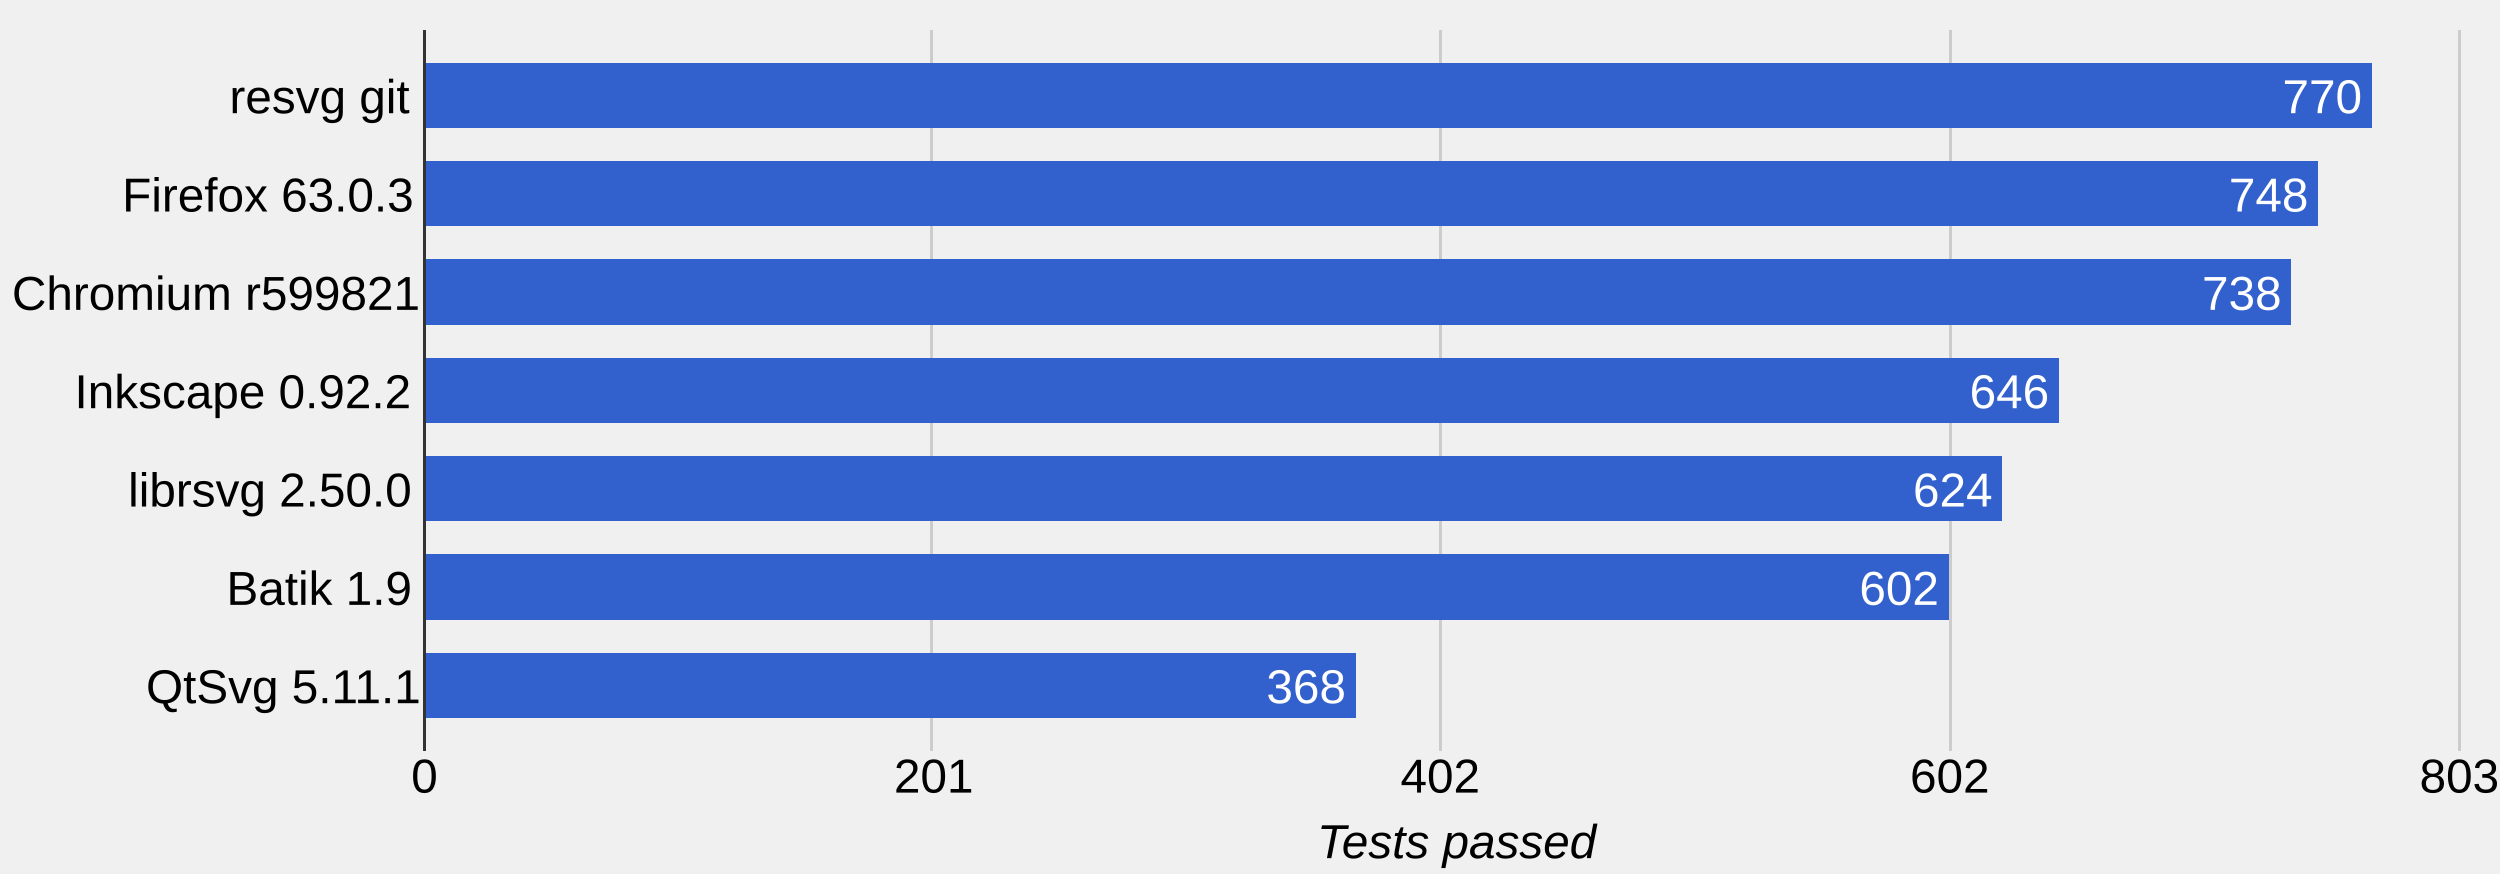
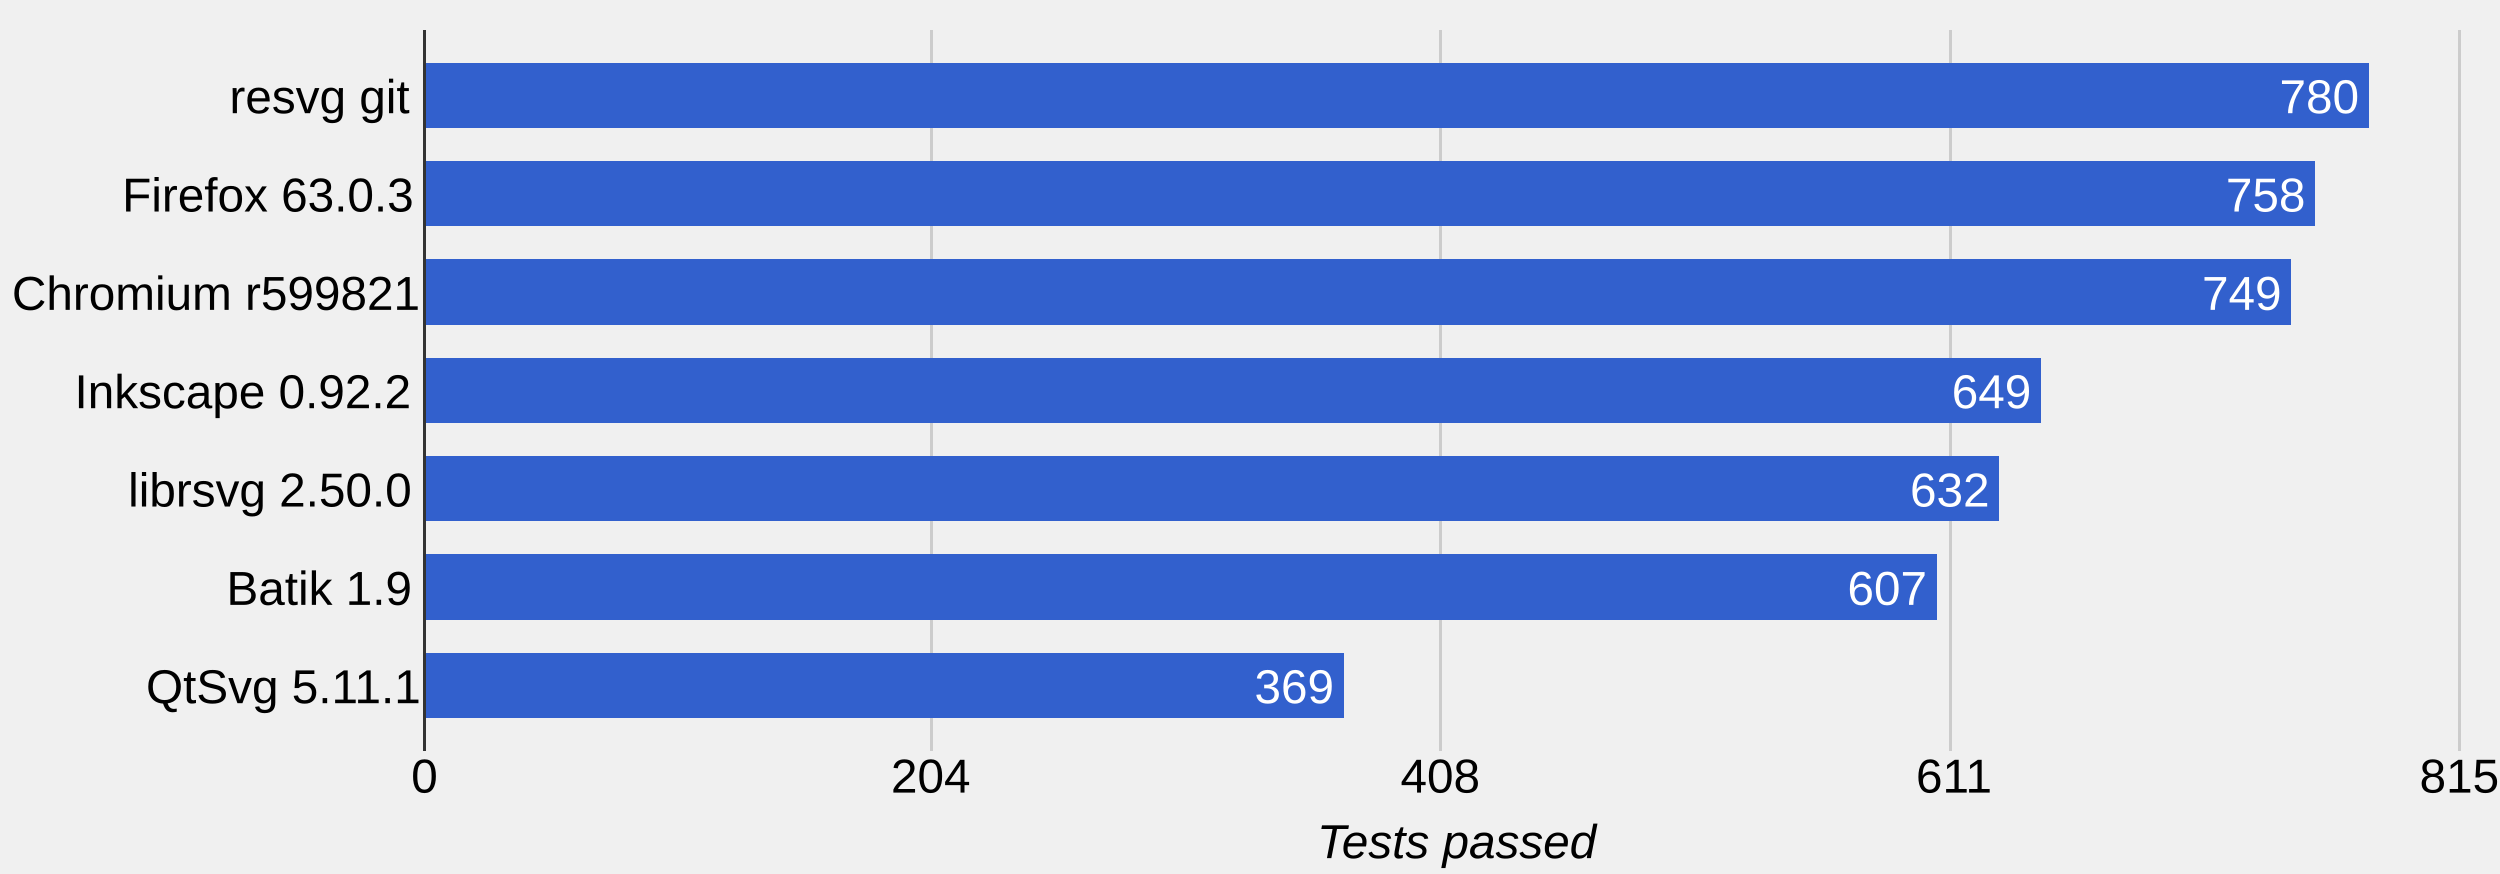
<svg xmlns="http://www.w3.org/2000/svg" height="293" shape-rendering="crispEdges" width="839">
  <text font-family="Arial" font-size="16" x="77" y="38">resvg git</text>
  <text font-family="Arial" font-size="16" x="41" y="71">Firefox 63.0.3</text>
  <text font-family="Arial" font-size="16" x="4" y="104">Chromium r599821</text>
  <text font-family="Arial" font-size="16" x="25" y="137">Inkscape 0.92.2</text>
  <text font-family="Arial" font-size="16" x="43" y="170">librsvg 2.50.0</text>
  <text font-family="Arial" font-size="16" x="76" y="203">Batik 1.9</text>
  <text font-family="Arial" font-size="16" x="49" y="236">QtSvg 5.11.1</text>
  <rect fill="#ccc" height="242" width="1" x="142" y="10" />
  <text fill="#000" font-family="Arial" font-size="16" x="138" y="266">0</text>
  <rect fill="#ccc" height="242" width="1" x="312" y="10" />
-   <text fill="#000" font-family="Arial" font-size="16" x="300" y="266">201</text>
+   <text fill="#000" font-family="Arial" font-size="16" x="299" y="266">204</text>
  <rect fill="#ccc" height="242" width="1" x="483" y="10" />
-   <text fill="#000" font-family="Arial" font-size="16" x="470" y="266">402</text>
+   <text fill="#000" font-family="Arial" font-size="16" x="470" y="266">408</text>
  <rect fill="#ccc" height="242" width="1" x="654" y="10" />
-   <text fill="#000" font-family="Arial" font-size="16" x="641" y="266">602</text>
+   <text fill="#000" font-family="Arial" font-size="16" x="643" y="266">611</text>
  <rect fill="#ccc" height="242" width="1" x="825" y="10" />
-   <text fill="#000" font-family="Arial" font-size="16" x="812" y="266">803</text>
-   <rect fill="#3260cd" height="22" width="654" x="142" y="21" />
-   <text fill="#fff" font-family="Arial" font-size="16" x="766" y="38">770</text>
-   <rect fill="#3260cd" height="22" width="636" x="142" y="54" />
-   <text fill="#fff" font-family="Arial" font-size="16" x="748" y="71">748</text>
+   <text fill="#000" font-family="Arial" font-size="16" x="812" y="266">815</text>
+   <rect fill="#3260cd" height="22" width="653" x="142" y="21" />
+   <text fill="#fff" font-family="Arial" font-size="16" x="765" y="38">780</text>
+   <rect fill="#3260cd" height="22" width="635" x="142" y="54" />
+   <text fill="#fff" font-family="Arial" font-size="16" x="747" y="71">758</text>
  <rect fill="#3260cd" height="22" width="627" x="142" y="87" />
-   <text fill="#fff" font-family="Arial" font-size="16" x="739" y="104">738</text>
-   <rect fill="#3260cd" height="22" width="549" x="142" y="120" />
-   <text fill="#fff" font-family="Arial" font-size="16" x="661" y="137">646</text>
-   <rect fill="#3260cd" height="22" width="530" x="142" y="153" />
-   <text fill="#fff" font-family="Arial" font-size="16" x="642" y="170">624</text>
-   <rect fill="#3260cd" height="22" width="512" x="142" y="186" />
-   <text fill="#fff" font-family="Arial" font-size="16" x="624" y="203">602</text>
-   <rect fill="#3260cd" height="22" width="313" x="142" y="219" />
-   <text fill="#fff" font-family="Arial" font-size="16" x="425" y="236">368</text>
+   <text fill="#fff" font-family="Arial" font-size="16" x="739" y="104">749</text>
+   <rect fill="#3260cd" height="22" width="543" x="142" y="120" />
+   <text fill="#fff" font-family="Arial" font-size="16" x="655" y="137">649</text>
+   <rect fill="#3260cd" height="22" width="529" x="142" y="153" />
+   <text fill="#fff" font-family="Arial" font-size="16" x="641" y="170">632</text>
+   <rect fill="#3260cd" height="22" width="508" x="142" y="186" />
+   <text fill="#fff" font-family="Arial" font-size="16" x="620" y="203">607</text>
+   <rect fill="#3260cd" height="22" width="309" x="142" y="219" />
+   <text fill="#fff" font-family="Arial" font-size="16" x="421" y="236">369</text>
  <rect fill="#333" height="242" width="1" x="142" y="10" />
  <text font-family="Arial" font-size="16" font-style="italic" x="442" y="288">Tests passed</text>
</svg>
